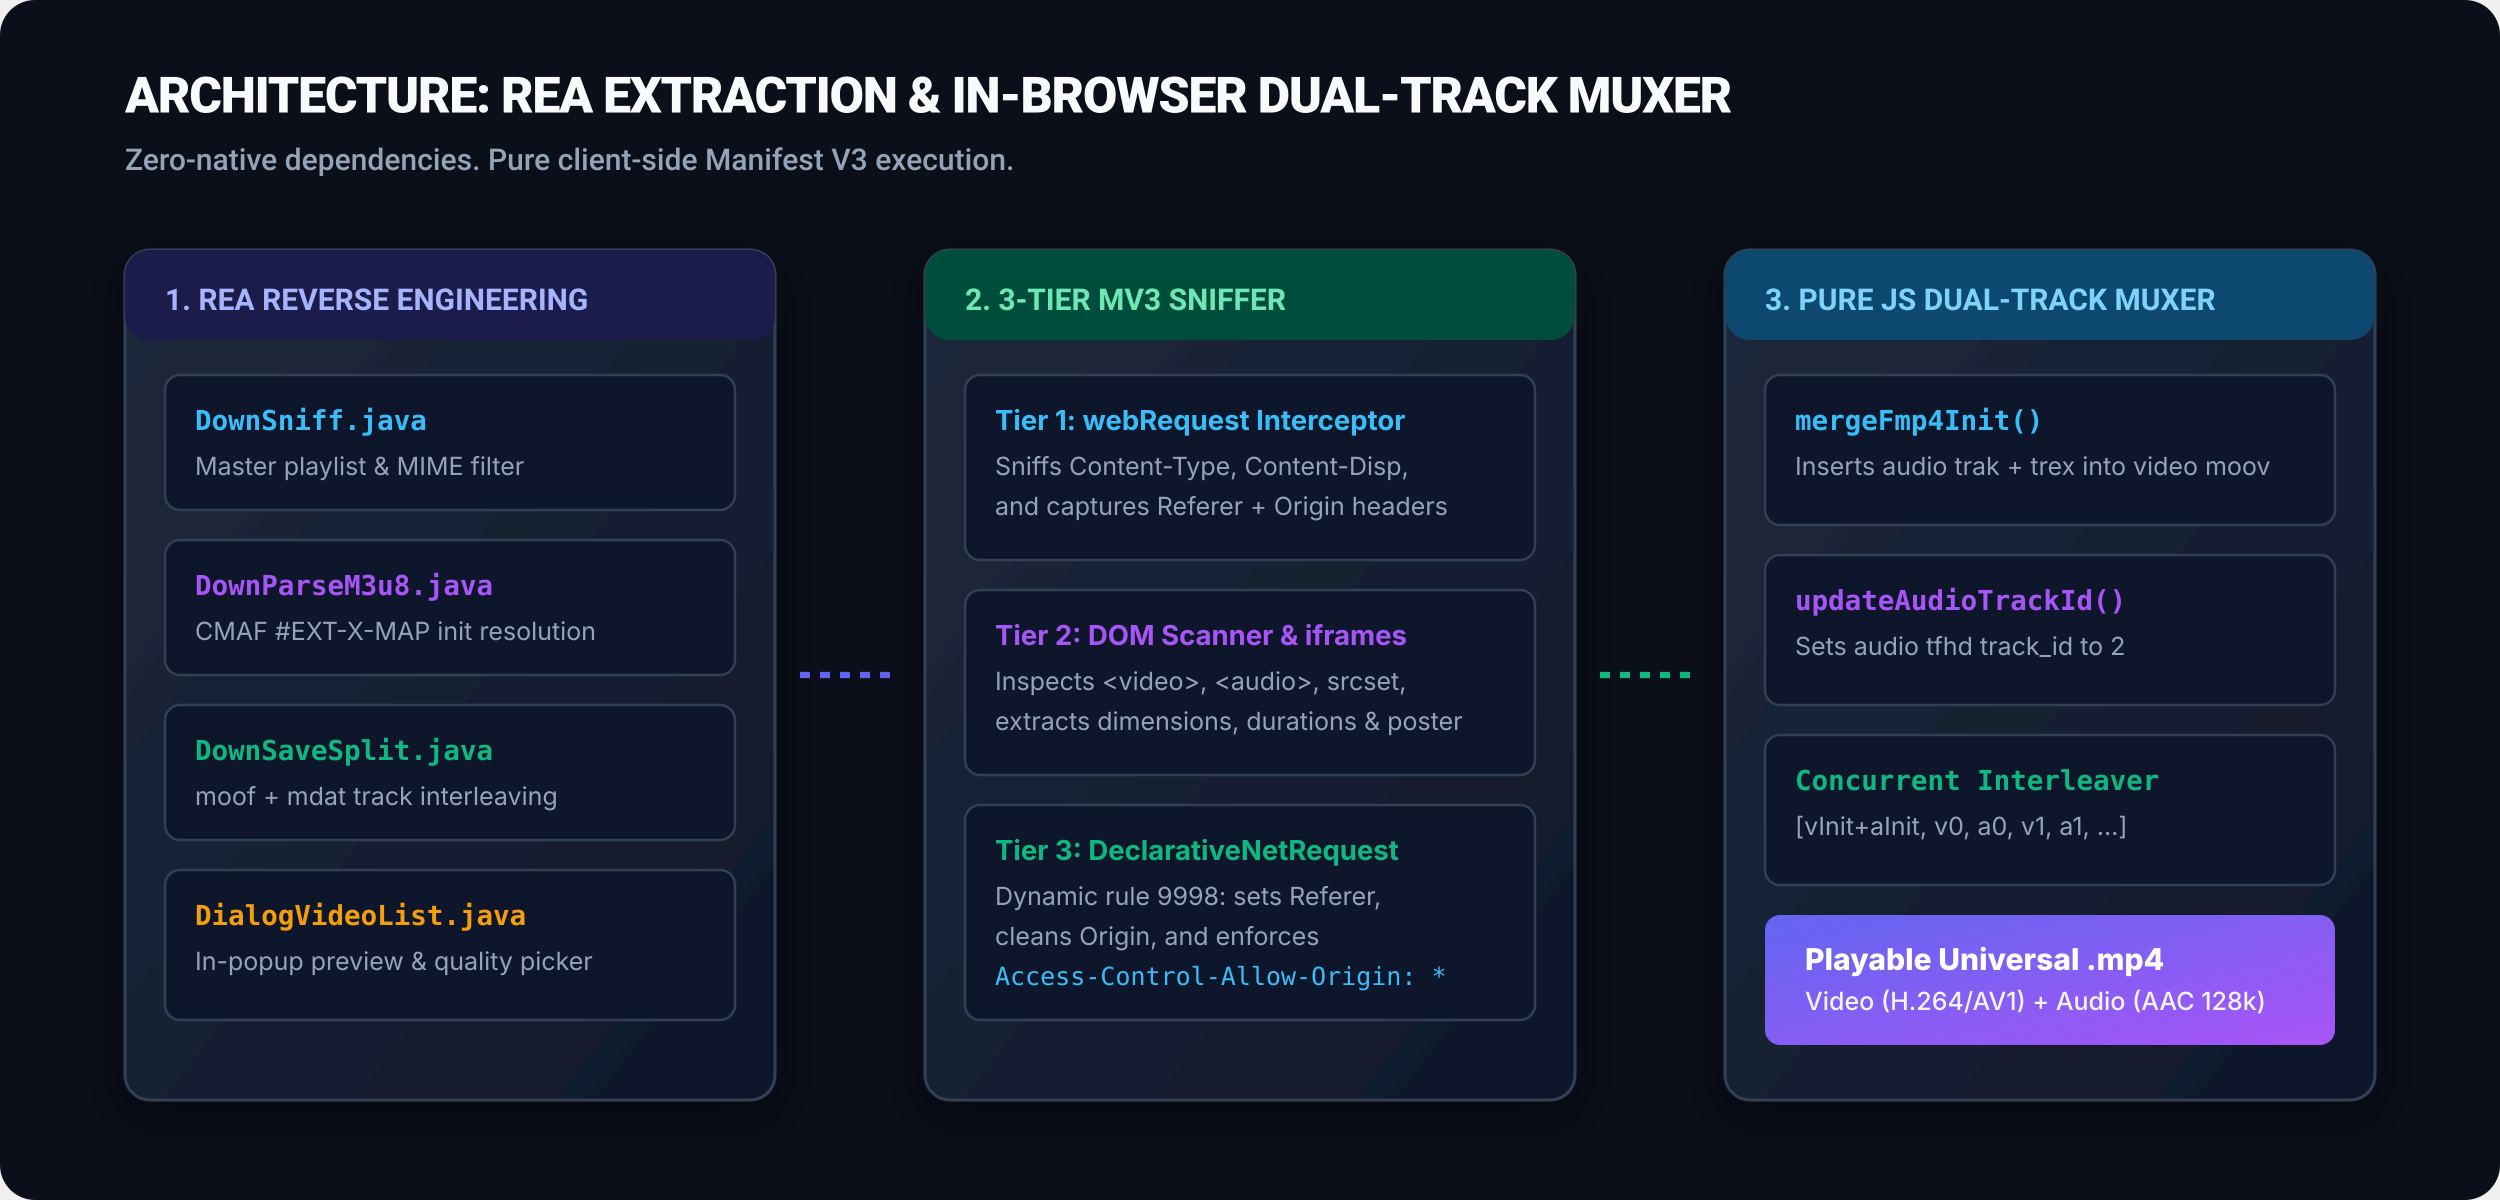
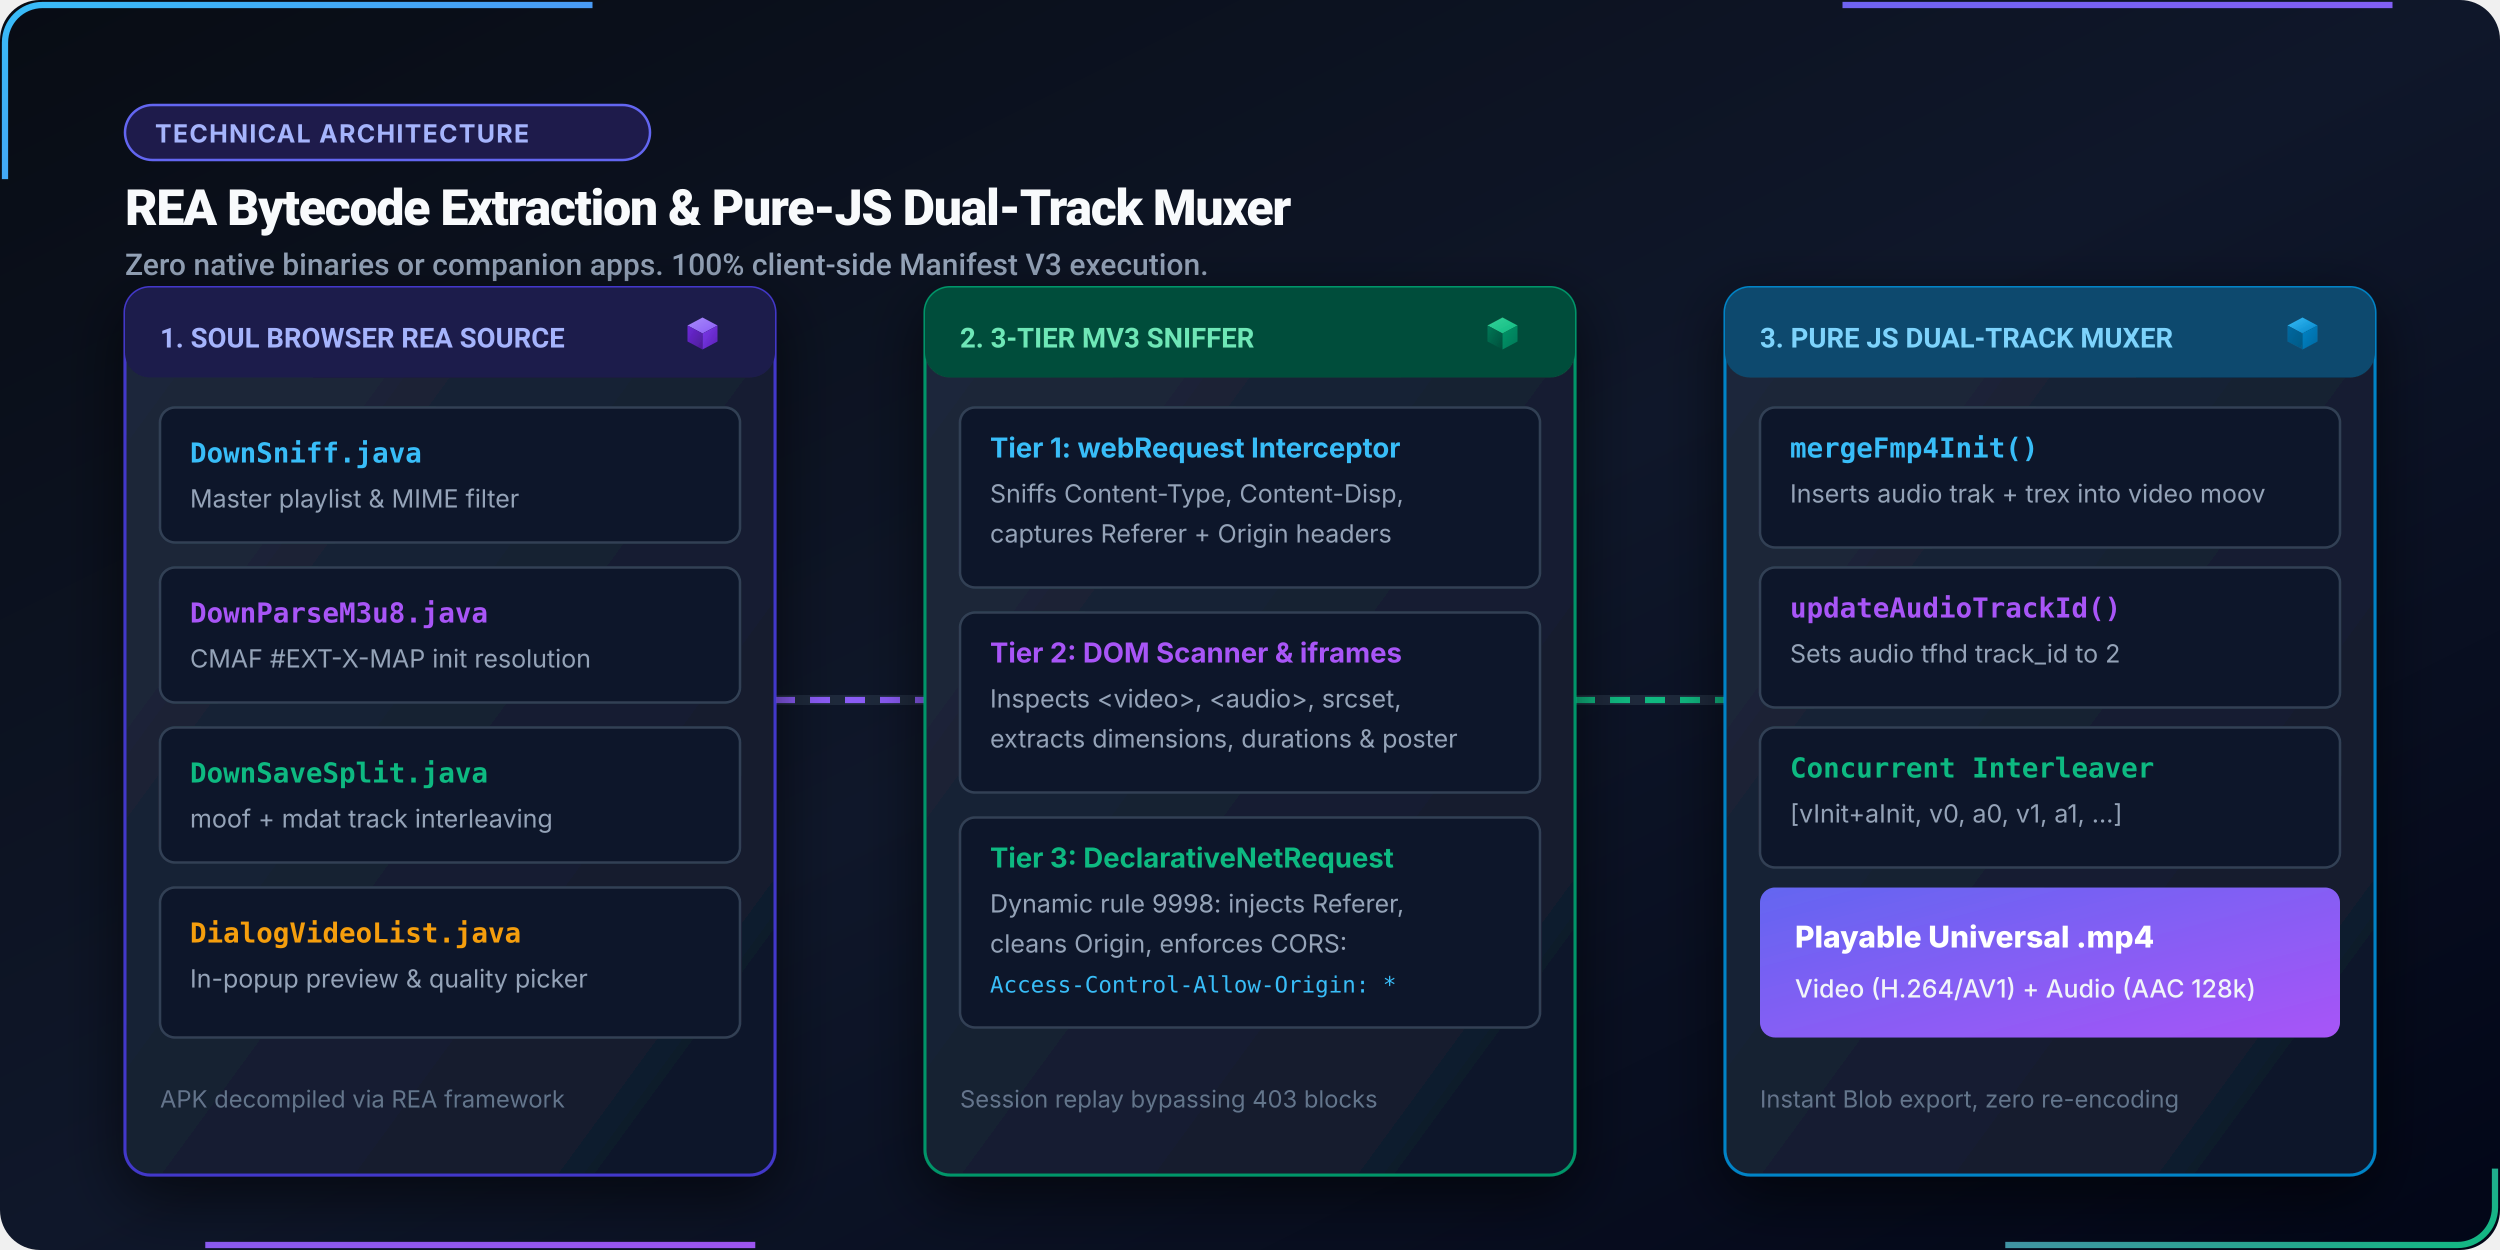
- <svg xmlns="http://www.w3.org/2000/svg" viewBox="0 0 1000 480" width="100%" height="100%">
+ <svg xmlns="http://www.w3.org/2000/svg" viewBox="0 0 1000 500" width="100%" height="100%">
  <defs>
+     <style>
+       @keyframes borderFlow {
+         0% { stroke-dashoffset: 2400; }
+         100% { stroke-dashoffset: 0; }
+       }
+       @keyframes floatSlow {
+         0%, 100% { transform: translateY(0px); }
+         50% { transform: translateY(-5px); }
+       }
+       @keyframes pipeFlow {
+         0% { stroke-dashoffset: 60; }
+         100% { stroke-dashoffset: 0; }
+       }
+       .anim-border {
+         stroke-dasharray: 220 500;
+         animation: borderFlow 10s linear infinite;
+       }
+       .floating-3d {
+         animation: floatSlow 4s ease-in-out infinite;
+       }
+       .flow-pipe {
+         stroke-dasharray: 8 6;
+         animation: pipeFlow 1.8s linear infinite;
+       }
+     </style>
+     <linearGradient id="bgGrad" x1="0%" y1="0%" x2="100%" y2="100%">
+       <stop offset="0%" stop-color="#080c14" />
+       <stop offset="50%" stop-color="#0f172a" />
+       <stop offset="100%" stop-color="#020617" />
+     </linearGradient>
+     <linearGradient id="neonBeam" x1="0%" y1="0%" x2="100%" y2="100%">
+       <stop offset="0%" stop-color="#38bdf8" />
+       <stop offset="30%" stop-color="#6366f1" />
+       <stop offset="70%" stop-color="#a855f7" />
+       <stop offset="100%" stop-color="#10b981" />
+     </linearGradient>
    <linearGradient id="boxBg" x1="0%" y1="0%" x2="100%" y2="100%">
      <stop offset="0%" stop-color="#1e293b" />
      <stop offset="100%" stop-color="#0f172a" />
    </linearGradient>
    <linearGradient id="purpleGrad" x1="0%" y1="0%" x2="100%" y2="100%">
      <stop offset="0%" stop-color="#6366f1" />
      <stop offset="100%" stop-color="#a855f7" />
    </linearGradient>
-     <linearGradient id="emeraldGrad" x1="0%" y1="0%" x2="100%" y2="100%">
-       <stop offset="0%" stop-color="#10b981" />
-       <stop offset="100%" stop-color="#059669" />
+     <linearGradient id="isoTop1" x1="0%" y1="0%" x2="100%" y2="100%">
+       <stop offset="0%" stop-color="#a78bfa" />
+       <stop offset="100%" stop-color="#8b5cf6" />
    </linearGradient>
-     <linearGradient id="skyGrad" x1="0%" y1="0%" x2="100%" y2="100%">
+     <linearGradient id="isoLeft1" x1="0%" y1="0%" x2="100%" y2="100%">
+       <stop offset="0%" stop-color="#6d28d9" />
+       <stop offset="100%" stop-color="#4c1d95" />
+     </linearGradient>
+     <linearGradient id="isoRight1" x1="0%" y1="0%" x2="100%" y2="100%">
+       <stop offset="0%" stop-color="#7c3aed" />
+       <stop offset="100%" stop-color="#5b21b6" />
+     </linearGradient>
+     <linearGradient id="isoTop2" x1="0%" y1="0%" x2="100%" y2="100%">
+       <stop offset="0%" stop-color="#34d399" />
+       <stop offset="100%" stop-color="#10b981" />
+     </linearGradient>
+     <linearGradient id="isoLeft2" x1="0%" y1="0%" x2="100%" y2="100%">
+       <stop offset="0%" stop-color="#047857" />
+       <stop offset="100%" stop-color="#064e3b" />
+     </linearGradient>
+     <linearGradient id="isoRight2" x1="0%" y1="0%" x2="100%" y2="100%">
+       <stop offset="0%" stop-color="#059669" />
+       <stop offset="100%" stop-color="#047857" />
+     </linearGradient>
+     <linearGradient id="isoTop3" x1="0%" y1="0%" x2="100%" y2="100%">
      <stop offset="0%" stop-color="#38bdf8" />
      <stop offset="100%" stop-color="#0284c7" />
    </linearGradient>
+     <linearGradient id="isoLeft3" x1="0%" y1="0%" x2="100%" y2="100%">
+       <stop offset="0%" stop-color="#0369a1" />
+       <stop offset="100%" stop-color="#075985" />
+     </linearGradient>
+     <linearGradient id="isoRight3" x1="0%" y1="0%" x2="100%" y2="100%">
+       <stop offset="0%" stop-color="#0284c7" />
+       <stop offset="100%" stop-color="#0369a1" />
+     </linearGradient>
    <filter id="cardShadow" x="-20%" y="-20%" width="140%" height="140%">
-       <feDropShadow dx="0" dy="6" stdDeviation="10" flood-color="#000000" flood-opacity="0.5" />
+       <feDropShadow dx="0" dy="8" stdDeviation="12" flood-color="#000000" flood-opacity="0.6" />
    </filter>
  </defs>
-   <rect width="1000" height="480" rx="14" fill="#0b0f19" />
-   <text x="50" y="45" font-family="-apple-system, BlinkMacSystemFont, 'Segoe UI', Roboto, sans-serif" font-size="20" font-weight="800" fill="#f8fafc" letter-spacing="-0.5">
-     ARCHITECTURE: REA EXTRACTION &amp; IN-BROWSER DUAL-TRACK MUXER
-   </text>
-   <text x="50" y="68" font-family="-apple-system, BlinkMacSystemFont, 'Segoe UI', Roboto, sans-serif" font-size="12" font-weight="500" fill="#94a3b8">
-     Zero-native dependencies. Pure client-side Manifest V3 execution.
-   </text>
-   <g transform="translate(50, 100)" filter="url(#cardShadow)">
-     <rect width="260" height="340" rx="10" fill="url(#boxBg)" stroke="#334155" stroke-width="1.2" />
+   <rect width="1000" height="500" rx="16" fill="url(#bgGrad)" />
+   <rect x="2" y="2" width="996" height="496" rx="15" fill="none" stroke="url(#neonBeam)" stroke-width="2.5" class="anim-border" />
+   <g transform="translate(50, 42)">
+     <rect width="210" height="22" rx="11" fill="#1e1b4b" stroke="#6366f1" stroke-width="1" />
+     <text x="12" y="15" font-family="-apple-system, BlinkMacSystemFont, sans-serif" font-size="10" font-weight="700" fill="#a5b4fc" letter-spacing="0.5">TECHNICAL ARCHITECTURE</text>
+     <text x="0" y="48" font-family="-apple-system, BlinkMacSystemFont, 'Segoe UI', Roboto, sans-serif" font-size="20" font-weight="800" fill="#f8fafc" letter-spacing="-0.5">
+       REA Bytecode Extraction &amp; Pure-JS Dual-Track Muxer
+     </text>
+     <text x="0" y="68" font-family="-apple-system, BlinkMacSystemFont, 'Segoe UI', Roboto, sans-serif" font-size="12" font-weight="500" fill="#94a3b8">
+       Zero native binaries or companion apps. 100% client-side Manifest V3 execution.
+     </text>
+   </g>
+   <g transform="translate(0, 0)">
+     <line x1="310" y1="280" x2="370" y2="280" stroke="#1e293b" stroke-width="4" />
+     <line x1="310" y1="280" x2="370" y2="280" stroke="#8b5cf6" stroke-width="2.5" class="flow-pipe" />
+     <line x1="630" y1="280" x2="690" y2="280" stroke="#1e293b" stroke-width="4" />
+     <line x1="630" y1="280" x2="690" y2="280" stroke="#10b981" stroke-width="2.5" class="flow-pipe" />
+   </g>
+   <g transform="translate(50, 115)" filter="url(#cardShadow)">
+     <rect width="260" height="355" rx="10" fill="url(#boxBg)" stroke="#4338ca" stroke-width="1.2" />
    <rect width="260" height="36" rx="10" fill="#1e1b4b" />
-     <text x="16" y="24" font-family="-apple-system, BlinkMacSystemFont, 'Segoe UI', Roboto, sans-serif" font-size="12" font-weight="700" fill="#a5b4fc">1. REA REVERSE ENGINEERING</text>
-     <g transform="translate(16, 50)">
-       <rect width="228" height="54" rx="6" fill="#0f172a" stroke="#334155" stroke-width="1" />
+     <text x="14" y="24" font-family="-apple-system, BlinkMacSystemFont, 'Segoe UI', Roboto, sans-serif" font-size="11" font-weight="700" fill="#a5b4fc">1. SOUL BROWSER REA SOURCE</text>
+     <g transform="translate(225, 12) scale(0.4)" class="floating-3d">
+       <polygon points="15,0 30,8 15,16 0,8" fill="url(#isoTop1)" />
+       <polygon points="0,8 15,16 15,32 0,24" fill="url(#isoLeft1)" />
+       <polygon points="15,16 30,8 30,24 15,32" fill="url(#isoRight1)" />
+     </g>
+     <g transform="translate(14, 48)">
+       <rect width="232" height="54" rx="6" fill="#0f172a" stroke="#334155" stroke-width="1" />
      <text x="12" y="22" font-family="monospace" font-size="11" font-weight="700" fill="#38bdf8">DownSniff.java</text>
      <text x="12" y="40" font-family="-apple-system, BlinkMacSystemFont, sans-serif" font-size="10" fill="#94a3b8">Master playlist &amp; MIME filter</text>
    </g>
-     <g transform="translate(16, 116)">
-       <rect width="228" height="54" rx="6" fill="#0f172a" stroke="#334155" stroke-width="1" />
+     <g transform="translate(14, 112)">
+       <rect width="232" height="54" rx="6" fill="#0f172a" stroke="#334155" stroke-width="1" />
      <text x="12" y="22" font-family="monospace" font-size="11" font-weight="700" fill="#a855f7">DownParseM3u8.java</text>
      <text x="12" y="40" font-family="-apple-system, BlinkMacSystemFont, sans-serif" font-size="10" fill="#94a3b8">CMAF #EXT-X-MAP init resolution</text>
    </g>
-     <g transform="translate(16, 182)">
-       <rect width="228" height="54" rx="6" fill="#0f172a" stroke="#334155" stroke-width="1" />
+     <g transform="translate(14, 176)">
+       <rect width="232" height="54" rx="6" fill="#0f172a" stroke="#334155" stroke-width="1" />
      <text x="12" y="22" font-family="monospace" font-size="11" font-weight="700" fill="#10b981">DownSaveSplit.java</text>
      <text x="12" y="40" font-family="-apple-system, BlinkMacSystemFont, sans-serif" font-size="10" fill="#94a3b8">moof + mdat track interleaving</text>
    </g>
-     <g transform="translate(16, 248)">
-       <rect width="228" height="60" rx="6" fill="#0f172a" stroke="#334155" stroke-width="1" />
+     <g transform="translate(14, 240)">
+       <rect width="232" height="60" rx="6" fill="#0f172a" stroke="#334155" stroke-width="1" />
      <text x="12" y="22" font-family="monospace" font-size="11" font-weight="700" fill="#f59e0b">DialogVideoList.java</text>
      <text x="12" y="40" font-family="-apple-system, BlinkMacSystemFont, sans-serif" font-size="10" fill="#94a3b8">In-popup preview &amp; quality picker</text>
    </g>
+     <text x="14" y="328" font-family="-apple-system, BlinkMacSystemFont, sans-serif" font-size="9.5" fill="#64748b">APK decompiled via REA framework</text>
  </g>
-   <path d="M320,270 L360,270" stroke="#6366f1" stroke-width="2.5" marker-end="url(#arrow)" stroke-dasharray="4,4" />
-   <g transform="translate(370, 100)" filter="url(#cardShadow)">
-     <rect width="260" height="340" rx="10" fill="url(#boxBg)" stroke="#334155" stroke-width="1.2" />
+   <g transform="translate(370, 115)" filter="url(#cardShadow)">
+     <rect width="260" height="355" rx="10" fill="url(#boxBg)" stroke="#059669" stroke-width="1.2" />
    <rect width="260" height="36" rx="10" fill="#064e3b" />
-     <text x="16" y="24" font-family="-apple-system, BlinkMacSystemFont, 'Segoe UI', Roboto, sans-serif" font-size="12" font-weight="700" fill="#6ee7b7">2. 3-TIER MV3 SNIFFER</text>
-     <g transform="translate(16, 50)">
-       <rect width="228" height="74" rx="6" fill="#0f172a" stroke="#334155" stroke-width="1" />
-       <text x="12" y="22" font-family="-apple-system, BlinkMacSystemFont, sans-serif" font-size="11" font-weight="700" fill="#38bdf8">Tier 1: webRequest Interceptor</text>
-       <text x="12" y="40" font-family="-apple-system, BlinkMacSystemFont, sans-serif" font-size="10" fill="#94a3b8">Sniffs Content-Type, Content-Disp,</text>
-       <text x="12" y="56" font-family="-apple-system, BlinkMacSystemFont, sans-serif" font-size="10" fill="#94a3b8">and captures Referer + Origin headers</text>
+     <text x="14" y="24" font-family="-apple-system, BlinkMacSystemFont, 'Segoe UI', Roboto, sans-serif" font-size="11" font-weight="700" fill="#6ee7b7">2. 3-TIER MV3 SNIFFER</text>
+     <g transform="translate(225, 12) scale(0.4)" class="floating-3d">
+       <polygon points="15,0 30,8 15,16 0,8" fill="url(#isoTop2)" />
+       <polygon points="0,8 15,16 15,32 0,24" fill="url(#isoLeft2)" />
+       <polygon points="15,16 30,8 30,24 15,32" fill="url(#isoRight2)" />
    </g>
-     <g transform="translate(16, 136)">
-       <rect width="228" height="74" rx="6" fill="#0f172a" stroke="#334155" stroke-width="1" />
-       <text x="12" y="22" font-family="-apple-system, BlinkMacSystemFont, sans-serif" font-size="11" font-weight="700" fill="#a855f7">Tier 2: DOM Scanner &amp; iframes</text>
-       <text x="12" y="40" font-family="-apple-system, BlinkMacSystemFont, sans-serif" font-size="10" fill="#94a3b8">Inspects &lt;video&gt;, &lt;audio&gt;, srcset,</text>
-       <text x="12" y="56" font-family="-apple-system, BlinkMacSystemFont, sans-serif" font-size="10" fill="#94a3b8">extracts dimensions, durations &amp; poster</text>
+     <g transform="translate(14, 48)">
+       <rect width="232" height="72" rx="6" fill="#0f172a" stroke="#334155" stroke-width="1" />
+       <text x="12" y="20" font-family="-apple-system, BlinkMacSystemFont, sans-serif" font-size="11" font-weight="700" fill="#38bdf8">Tier 1: webRequest Interceptor</text>
+       <text x="12" y="38" font-family="-apple-system, BlinkMacSystemFont, sans-serif" font-size="10" fill="#94a3b8">Sniffs Content-Type, Content-Disp,</text>
+       <text x="12" y="54" font-family="-apple-system, BlinkMacSystemFont, sans-serif" font-size="10" fill="#94a3b8">captures Referer + Origin headers</text>
    </g>
-     <g transform="translate(16, 222)">
-       <rect width="228" height="86" rx="6" fill="#0f172a" stroke="#334155" stroke-width="1" />
-       <text x="12" y="22" font-family="-apple-system, BlinkMacSystemFont, sans-serif" font-size="11" font-weight="700" fill="#10b981">Tier 3: DeclarativeNetRequest</text>
-       <text x="12" y="40" font-family="-apple-system, BlinkMacSystemFont, sans-serif" font-size="10" fill="#94a3b8">Dynamic rule 9998: sets Referer,</text>
-       <text x="12" y="56" font-family="-apple-system, BlinkMacSystemFont, sans-serif" font-size="10" fill="#94a3b8">cleans Origin, and enforces</text>
-       <text x="12" y="72" font-family="monospace" font-size="10" fill="#38bdf8">Access-Control-Allow-Origin: *</text>
+     <g transform="translate(14, 130)">
+       <rect width="232" height="72" rx="6" fill="#0f172a" stroke="#334155" stroke-width="1" />
+       <text x="12" y="20" font-family="-apple-system, BlinkMacSystemFont, sans-serif" font-size="11" font-weight="700" fill="#a855f7">Tier 2: DOM Scanner &amp; iframes</text>
+       <text x="12" y="38" font-family="-apple-system, BlinkMacSystemFont, sans-serif" font-size="10" fill="#94a3b8">Inspects &lt;video&gt;, &lt;audio&gt;, srcset,</text>
+       <text x="12" y="54" font-family="-apple-system, BlinkMacSystemFont, sans-serif" font-size="10" fill="#94a3b8">extracts dimensions, durations &amp; poster</text>
    </g>
+     <g transform="translate(14, 212)">
+       <rect width="232" height="84" rx="6" fill="#0f172a" stroke="#334155" stroke-width="1" />
+       <text x="12" y="20" font-family="-apple-system, BlinkMacSystemFont, sans-serif" font-size="11" font-weight="700" fill="#10b981">Tier 3: DeclarativeNetRequest</text>
+       <text x="12" y="38" font-family="-apple-system, BlinkMacSystemFont, sans-serif" font-size="10" fill="#94a3b8">Dynamic rule 9998: injects Referer,</text>
+       <text x="12" y="54" font-family="-apple-system, BlinkMacSystemFont, sans-serif" font-size="10" fill="#94a3b8">cleans Origin, enforces CORS:</text>
+       <text x="12" y="70" font-family="monospace" font-size="9" fill="#38bdf8">Access-Control-Allow-Origin: *</text>
+     </g>
+     <text x="14" y="328" font-family="-apple-system, BlinkMacSystemFont, sans-serif" font-size="9.5" fill="#64748b">Session replay bypassing 403 blocks</text>
  </g>
-   <path d="M640,270 L680,270" stroke="#10b981" stroke-width="2.5" stroke-dasharray="4,4" />
-   <g transform="translate(690, 100)" filter="url(#cardShadow)">
-     <rect width="260" height="340" rx="10" fill="url(#boxBg)" stroke="#334155" stroke-width="1.2" />
+   <g transform="translate(690, 115)" filter="url(#cardShadow)">
+     <rect width="260" height="355" rx="10" fill="url(#boxBg)" stroke="#0284c7" stroke-width="1.2" />
    <rect width="260" height="36" rx="10" fill="#0c4a6e" />
-     <text x="16" y="24" font-family="-apple-system, BlinkMacSystemFont, 'Segoe UI', Roboto, sans-serif" font-size="12" font-weight="700" fill="#7dd3fc">3. PURE JS DUAL-TRACK MUXER</text>
-     <g transform="translate(16, 50)">
-       <rect width="228" height="60" rx="6" fill="#0f172a" stroke="#334155" stroke-width="1" />
-       <text x="12" y="22" font-family="monospace" font-size="11" font-weight="700" fill="#38bdf8">mergeFmp4Init()</text>
-       <text x="12" y="40" font-family="-apple-system, BlinkMacSystemFont, sans-serif" font-size="10" fill="#94a3b8">Inserts audio trak + trex into video moov</text>
+     <text x="14" y="24" font-family="-apple-system, BlinkMacSystemFont, 'Segoe UI', Roboto, sans-serif" font-size="11" font-weight="700" fill="#7dd3fc">3. PURE JS DUAL-TRACK MUXER</text>
+     <g transform="translate(225, 12) scale(0.4)" class="floating-3d">
+       <polygon points="15,0 30,8 15,16 0,8" fill="url(#isoTop3)" />
+       <polygon points="0,8 15,16 15,32 0,24" fill="url(#isoLeft3)" />
+       <polygon points="15,16 30,8 30,24 15,32" fill="url(#isoRight3)" />
    </g>
-     <g transform="translate(16, 122)">
-       <rect width="228" height="60" rx="6" fill="#0f172a" stroke="#334155" stroke-width="1" />
-       <text x="12" y="22" font-family="monospace" font-size="11" font-weight="700" fill="#a855f7">updateAudioTrackId()</text>
-       <text x="12" y="40" font-family="-apple-system, BlinkMacSystemFont, sans-serif" font-size="10" fill="#94a3b8">Sets audio tfhd track_id to 2</text>
+     <g transform="translate(14, 48)">
+       <rect width="232" height="56" rx="6" fill="#0f172a" stroke="#334155" stroke-width="1" />
+       <text x="12" y="20" font-family="monospace" font-size="11" font-weight="700" fill="#38bdf8">mergeFmp4Init()</text>
+       <text x="12" y="38" font-family="-apple-system, BlinkMacSystemFont, sans-serif" font-size="10" fill="#94a3b8">Inserts audio trak + trex into video moov</text>
    </g>
-     <g transform="translate(16, 194)">
-       <rect width="228" height="60" rx="6" fill="#0f172a" stroke="#334155" stroke-width="1" />
-       <text x="12" y="22" font-family="monospace" font-size="11" font-weight="700" fill="#10b981">Concurrent Interleaver</text>
-       <text x="12" y="40" font-family="-apple-system, BlinkMacSystemFont, sans-serif" font-size="10" fill="#94a3b8">[vInit+aInit, v0, a0, v1, a1, ...]</text>
+     <g transform="translate(14, 112)">
+       <rect width="232" height="56" rx="6" fill="#0f172a" stroke="#334155" stroke-width="1" />
+       <text x="12" y="20" font-family="monospace" font-size="11" font-weight="700" fill="#a855f7">updateAudioTrackId()</text>
+       <text x="12" y="38" font-family="-apple-system, BlinkMacSystemFont, sans-serif" font-size="10" fill="#94a3b8">Sets audio tfhd track_id to 2</text>
    </g>
-     <g transform="translate(16, 266)">
-       <rect width="228" height="52" rx="6" fill="url(#purpleGrad)" />
-       <text x="16" y="22" font-family="-apple-system, BlinkMacSystemFont, sans-serif" font-size="12" font-weight="800" fill="#ffffff">Playable Universal .mp4</text>
-       <text x="16" y="38" font-family="-apple-system, BlinkMacSystemFont, sans-serif" font-size="10" font-weight="500" fill="#f1f5f9">Video (H.264/AV1) + Audio (AAC 128k)</text>
+     <g transform="translate(14, 176)">
+       <rect width="232" height="56" rx="6" fill="#0f172a" stroke="#334155" stroke-width="1" />
+       <text x="12" y="20" font-family="monospace" font-size="11" font-weight="700" fill="#10b981">Concurrent Interleaver</text>
+       <text x="12" y="38" font-family="-apple-system, BlinkMacSystemFont, sans-serif" font-size="10" fill="#94a3b8">[vInit+aInit, v0, a0, v1, a1, ...]</text>
    </g>
+     <g transform="translate(14, 240)">
+       <rect width="232" height="60" rx="6" fill="url(#purpleGrad)" />
+       <text x="14" y="24" font-family="-apple-system, BlinkMacSystemFont, sans-serif" font-size="12" font-weight="800" fill="#ffffff">Playable Universal .mp4</text>
+       <text x="14" y="44" font-family="-apple-system, BlinkMacSystemFont, sans-serif" font-size="10" font-weight="500" fill="#f1f5f9">Video (H.264/AV1) + Audio (AAC 128k)</text>
+     </g>
+     <text x="14" y="328" font-family="-apple-system, BlinkMacSystemFont, sans-serif" font-size="9.5" fill="#64748b">Instant Blob export, zero re-encoding</text>
  </g>
</svg>
